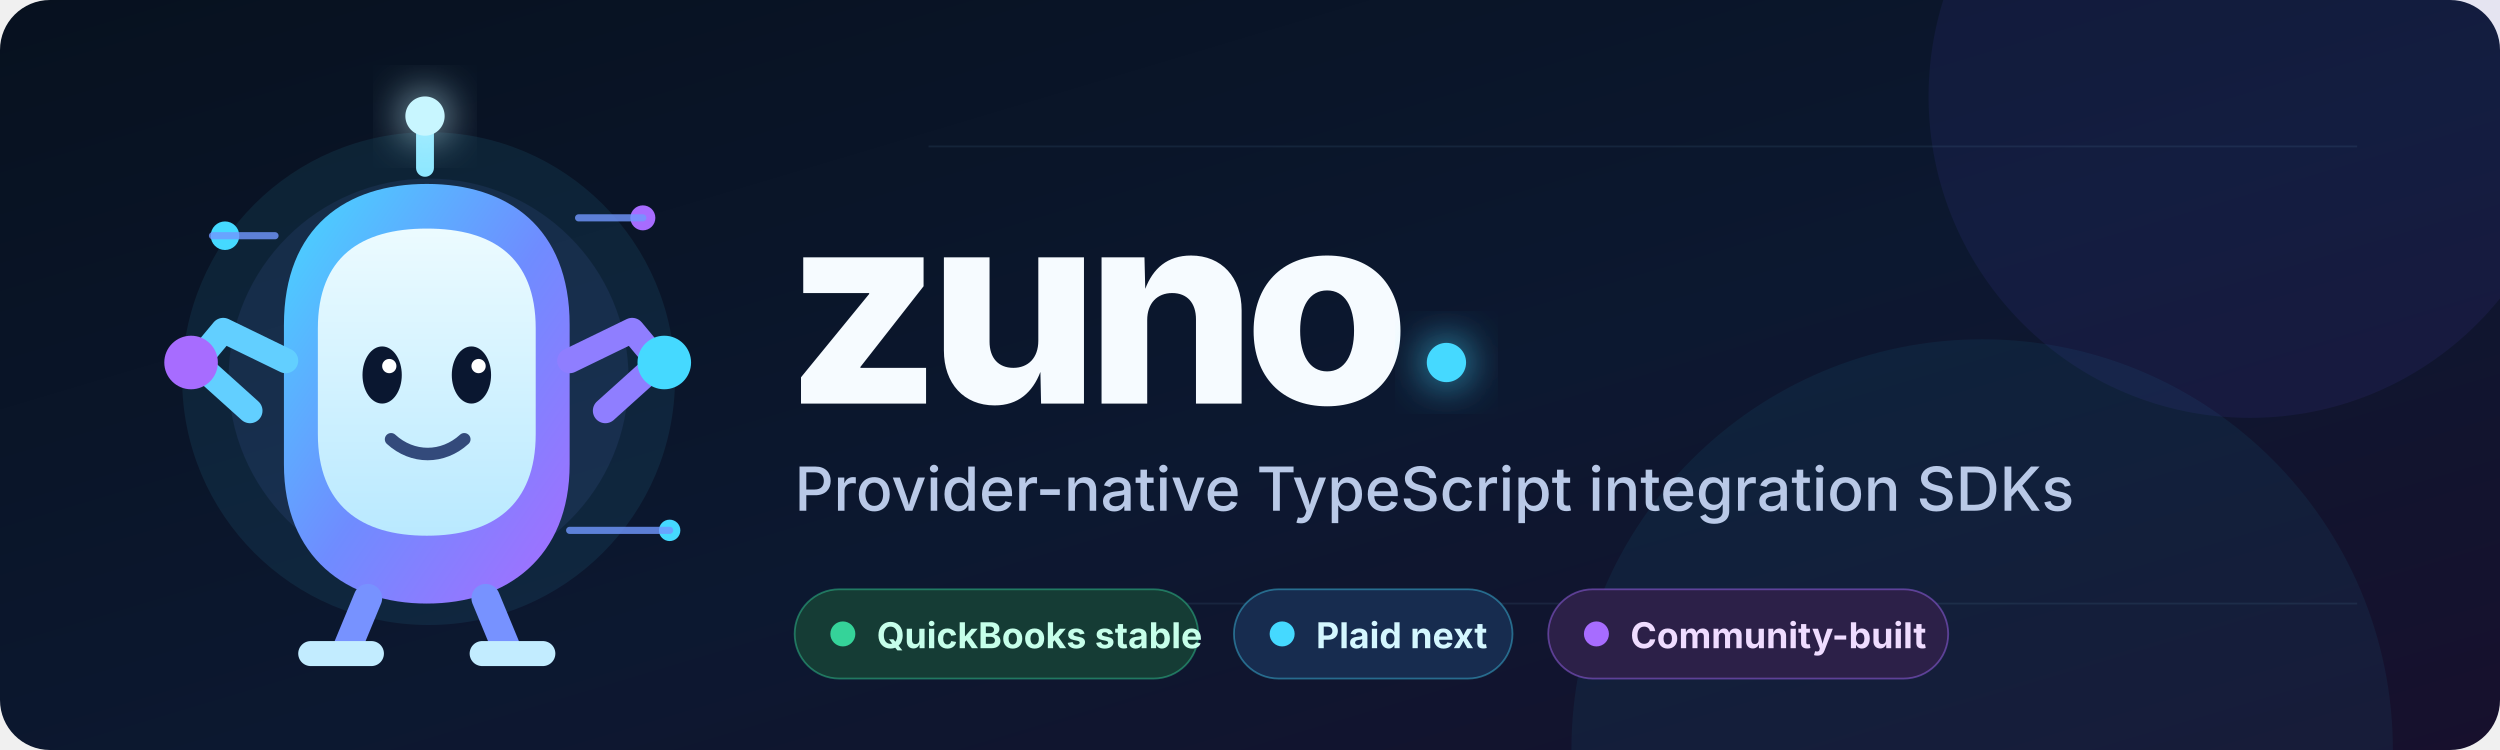
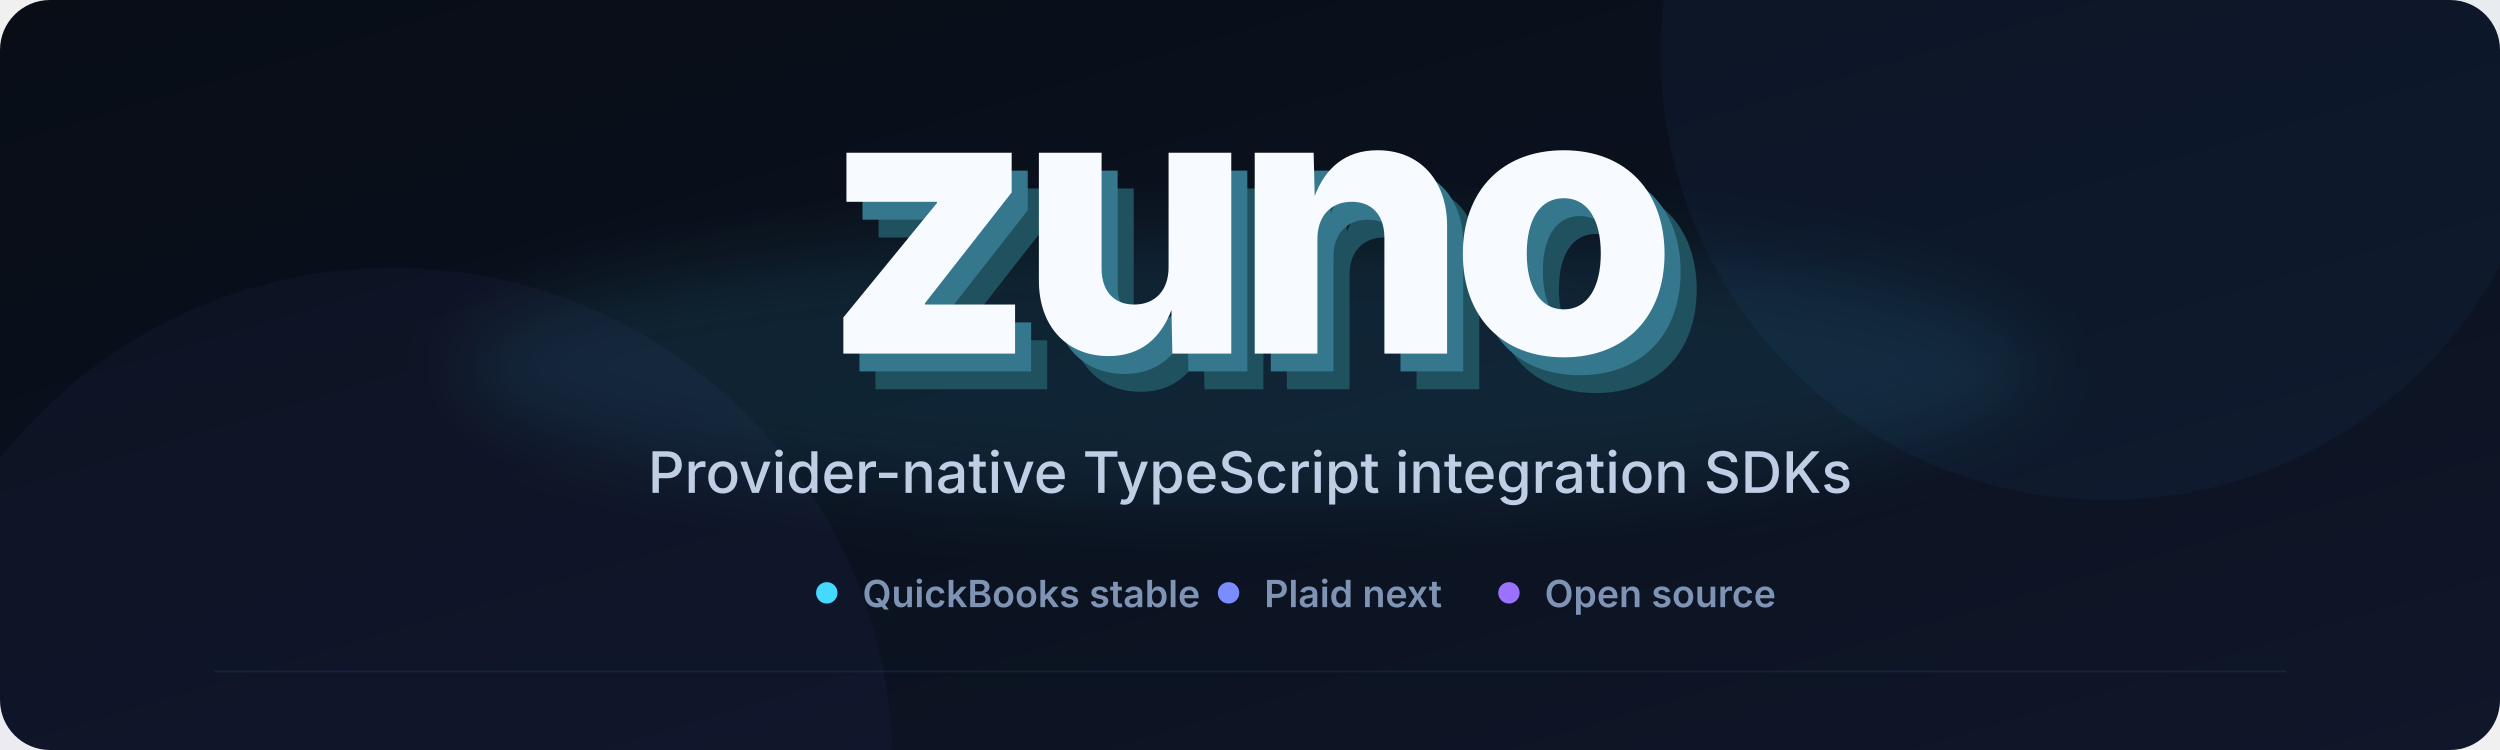
<svg xmlns="http://www.w3.org/2000/svg" width="1400" height="420" viewBox="0 0 1400 420" role="img" aria-labelledby="title description">
  <defs>
    <linearGradient id="background" x1="0" y1="0" x2="1" y2="1">
-       <stop offset="0" stop-color="#07111f" />
-       <stop offset="0.55" stop-color="#0c1830" />
-       <stop offset="1" stop-color="#17102d" />
+       <stop offset="0" stop-color="#080d16" />
+       <stop offset="0.6" stop-color="#0b1220" />
+       <stop offset="1" stop-color="#11172a" />
    </linearGradient>
-     <linearGradient id="accent" x1="0" y1="0" x2="1" y2="1">
-       <stop offset="0" stop-color="#45d9ff" />
-       <stop offset="0.52" stop-color="#6f8cff" />
-       <stop offset="1" stop-color="#a76cff" />
-     </linearGradient>
-     <linearGradient id="face" x1="0" y1="0" x2="0" y2="1">
-       <stop offset="0" stop-color="#ecfbff" />
-       <stop offset="1" stop-color="#b9e9ff" />
-     </linearGradient>
-     <filter id="glow" x="-80%" y="-80%" width="260%" height="260%">
-       <feGaussianBlur stdDeviation="12" result="blur" />
-       <feMerge>
-         <feMergeNode in="blur" />
-         <feMergeNode in="SourceGraphic" />
-       </feMerge>
+     <filter id="soft-glow" x="-40%" y="-80%" width="180%" height="260%">
+       <feGaussianBlur stdDeviation="20" />
    </filter>
  </defs>
  <rect width="1400" height="420" rx="28" fill="url(#background)" />
-   <circle cx="1260" cy="54" r="180" fill="#6657ff" opacity="0.08" />
-   <circle cx="1110" cy="420" r="230" fill="#24d4ff" opacity="0.06" />
-   <path d="M520 82H1320M520 338H1320" stroke="#8bdcff" stroke-opacity="0.08" />
-   <g transform="translate(82 52)">
-     <circle cx="158" cy="160" r="138" fill="#45d9ff" opacity="0.08" />
-     <circle cx="158" cy="160" r="112" fill="#6f8cff" opacity="0.09" />
-     <path d="M156 42V18" stroke="#8fe7ff" stroke-width="10" stroke-linecap="round" />
-     <circle cx="156" cy="13" r="11" fill="#c8f6ff" filter="url(#glow)" />
-     <path d="M77 130C77 75 112 51 157 51C202 51 237 75 237 130V208C237 260 202 286 157 286C112 286 77 260 77 208Z" fill="url(#accent)" />
-     <path d="M96 132C96 92 120 76 157 76C194 76 218 92 218 132V191C218 231 194 248 157 248C120 248 96 231 96 191Z" fill="url(#face)" />
-     <ellipse cx="132" cy="158" rx="11" ry="16" fill="#0a1730" />
-     <ellipse cx="182" cy="158" rx="11" ry="16" fill="#0a1730" />
-     <circle cx="136" cy="153" r="4" fill="#ffffff" />
-     <circle cx="186" cy="153" r="4" fill="#ffffff" />
-     <path d="M137 194C149 205 166 205 178 194" fill="none" stroke="#334a7b" stroke-width="7" stroke-linecap="round" />
-     <path d="M78 150L43 133L28 151L58 178" fill="none" stroke="#62cfff" stroke-width="14" stroke-linecap="round" stroke-linejoin="round" />
-     <circle cx="25" cy="151" r="15" fill="#a76cff" />
-     <path d="M237 150L272 133L287 151L257 178" fill="none" stroke="#8f7eff" stroke-width="14" stroke-linecap="round" stroke-linejoin="round" />
-     <circle cx="290" cy="151" r="15" fill="#45d9ff" />
-     <path d="M124 283L112 312M190 283L202 312" stroke="#7792ff" stroke-width="16" stroke-linecap="round" />
-     <path d="M92 314H126M188 314H222" stroke="#c2ecff" stroke-width="14" stroke-linecap="round" />
-     <circle cx="44" cy="80" r="8" fill="#45d9ff" />
-     <circle cx="278" cy="70" r="7" fill="#a76cff" />
-     <circle cx="293" cy="245" r="6" fill="#45d9ff" />
-     <path d="M37 80H72M242 70H278M237 245H293" stroke="#7197ff" stroke-width="4" stroke-linecap="round" opacity="0.8" />
+   <circle cx="1180" cy="30" r="250" fill="#438dff" opacity="0.05" />
+   <circle cx="220" cy="430" r="280" fill="#6f6cff" opacity="0.045" />
+   <ellipse cx="700" cy="205" rx="440" ry="75" fill="#42d8ff" opacity="0.1" filter="url(#soft-glow)" />
+   <g font-family="Inter, ui-sans-serif, system-ui, -apple-system, BlinkMacSystemFont, 'Segoe UI', sans-serif" font-size="206" font-weight="800" letter-spacing="-10" text-anchor="middle">
+     <text x="718" y="218" fill="#20515f">zuno</text>
+     <text x="709" y="208" fill="#35778c">zuno</text>
+     <text x="700" y="198" fill="#f7fbff">zuno</text>
  </g>
-   <g transform="translate(440 84)">
-     <text x="0" y="142" fill="#f6fbff" font-family="Inter, ui-sans-serif, system-ui, -apple-system, BlinkMacSystemFont, 'Segoe UI', sans-serif" font-size="150" font-weight="800" letter-spacing="-7">zuno</text>
-     <circle cx="370" cy="119" r="11" fill="#45d9ff" filter="url(#glow)" />
-     <text x="5" y="202" fill="#b9c9e7" font-family="Inter, ui-sans-serif, system-ui, -apple-system, BlinkMacSystemFont, 'Segoe UI', sans-serif" font-size="34" font-weight="500">Provider-native TypeScript integration SDKs</text>
-     <g transform="translate(5 246)" font-family="Inter, ui-sans-serif, system-ui, sans-serif" font-size="20" font-weight="650">
-       <rect width="226" height="50" rx="25" fill="#153c35" stroke="#35d399" stroke-opacity="0.45" />
-       <circle cx="27" cy="25" r="7" fill="#35d399" />
-       <text x="46" y="33" fill="#c6ffea">QuickBooks stable</text>
-       <rect x="246" width="156" height="50" rx="25" fill="#172c4f" stroke="#45d9ff" stroke-opacity="0.4" />
-       <circle cx="273" cy="25" r="7" fill="#45d9ff" />
-       <text x="292" y="33" fill="#d4f7ff">Plaid next</text>
-       <rect x="422" width="224" height="50" rx="25" fill="#2c2048" stroke="#a76cff" stroke-opacity="0.45" />
-       <circle cx="449" cy="25" r="7" fill="#a76cff" />
-       <text x="468" y="33" fill="#efdcff">Community-built</text>
-     </g>
+   <text x="700" y="276" fill="#c0cee5" font-family="Inter, ui-sans-serif, system-ui, -apple-system, BlinkMacSystemFont, 'Segoe UI', sans-serif" font-size="32" font-weight="540" text-anchor="middle">Provider-native TypeScript integration SDKs</text>
+   <g font-family="Inter, ui-sans-serif, system-ui, -apple-system, BlinkMacSystemFont, 'Segoe UI', sans-serif" font-size="21" font-weight="600">
+     <circle cx="463" cy="332" r="6" fill="#45d9ff" />
+     <text x="483" y="340" fill="#7f94b4">QuickBooks stable</text>
+     <circle cx="688" cy="332" r="6" fill="#7a8cff" />
+     <text x="708" y="340" fill="#7f94b4">Plaid next</text>
+     <circle cx="845" cy="332" r="6" fill="#9b72ff" />
+     <text x="865" y="340" fill="#7f94b4">Open source</text>
  </g>
+   <path d="M120 376H1280" stroke="#8bdcff" stroke-opacity="0.07" />
</svg>
